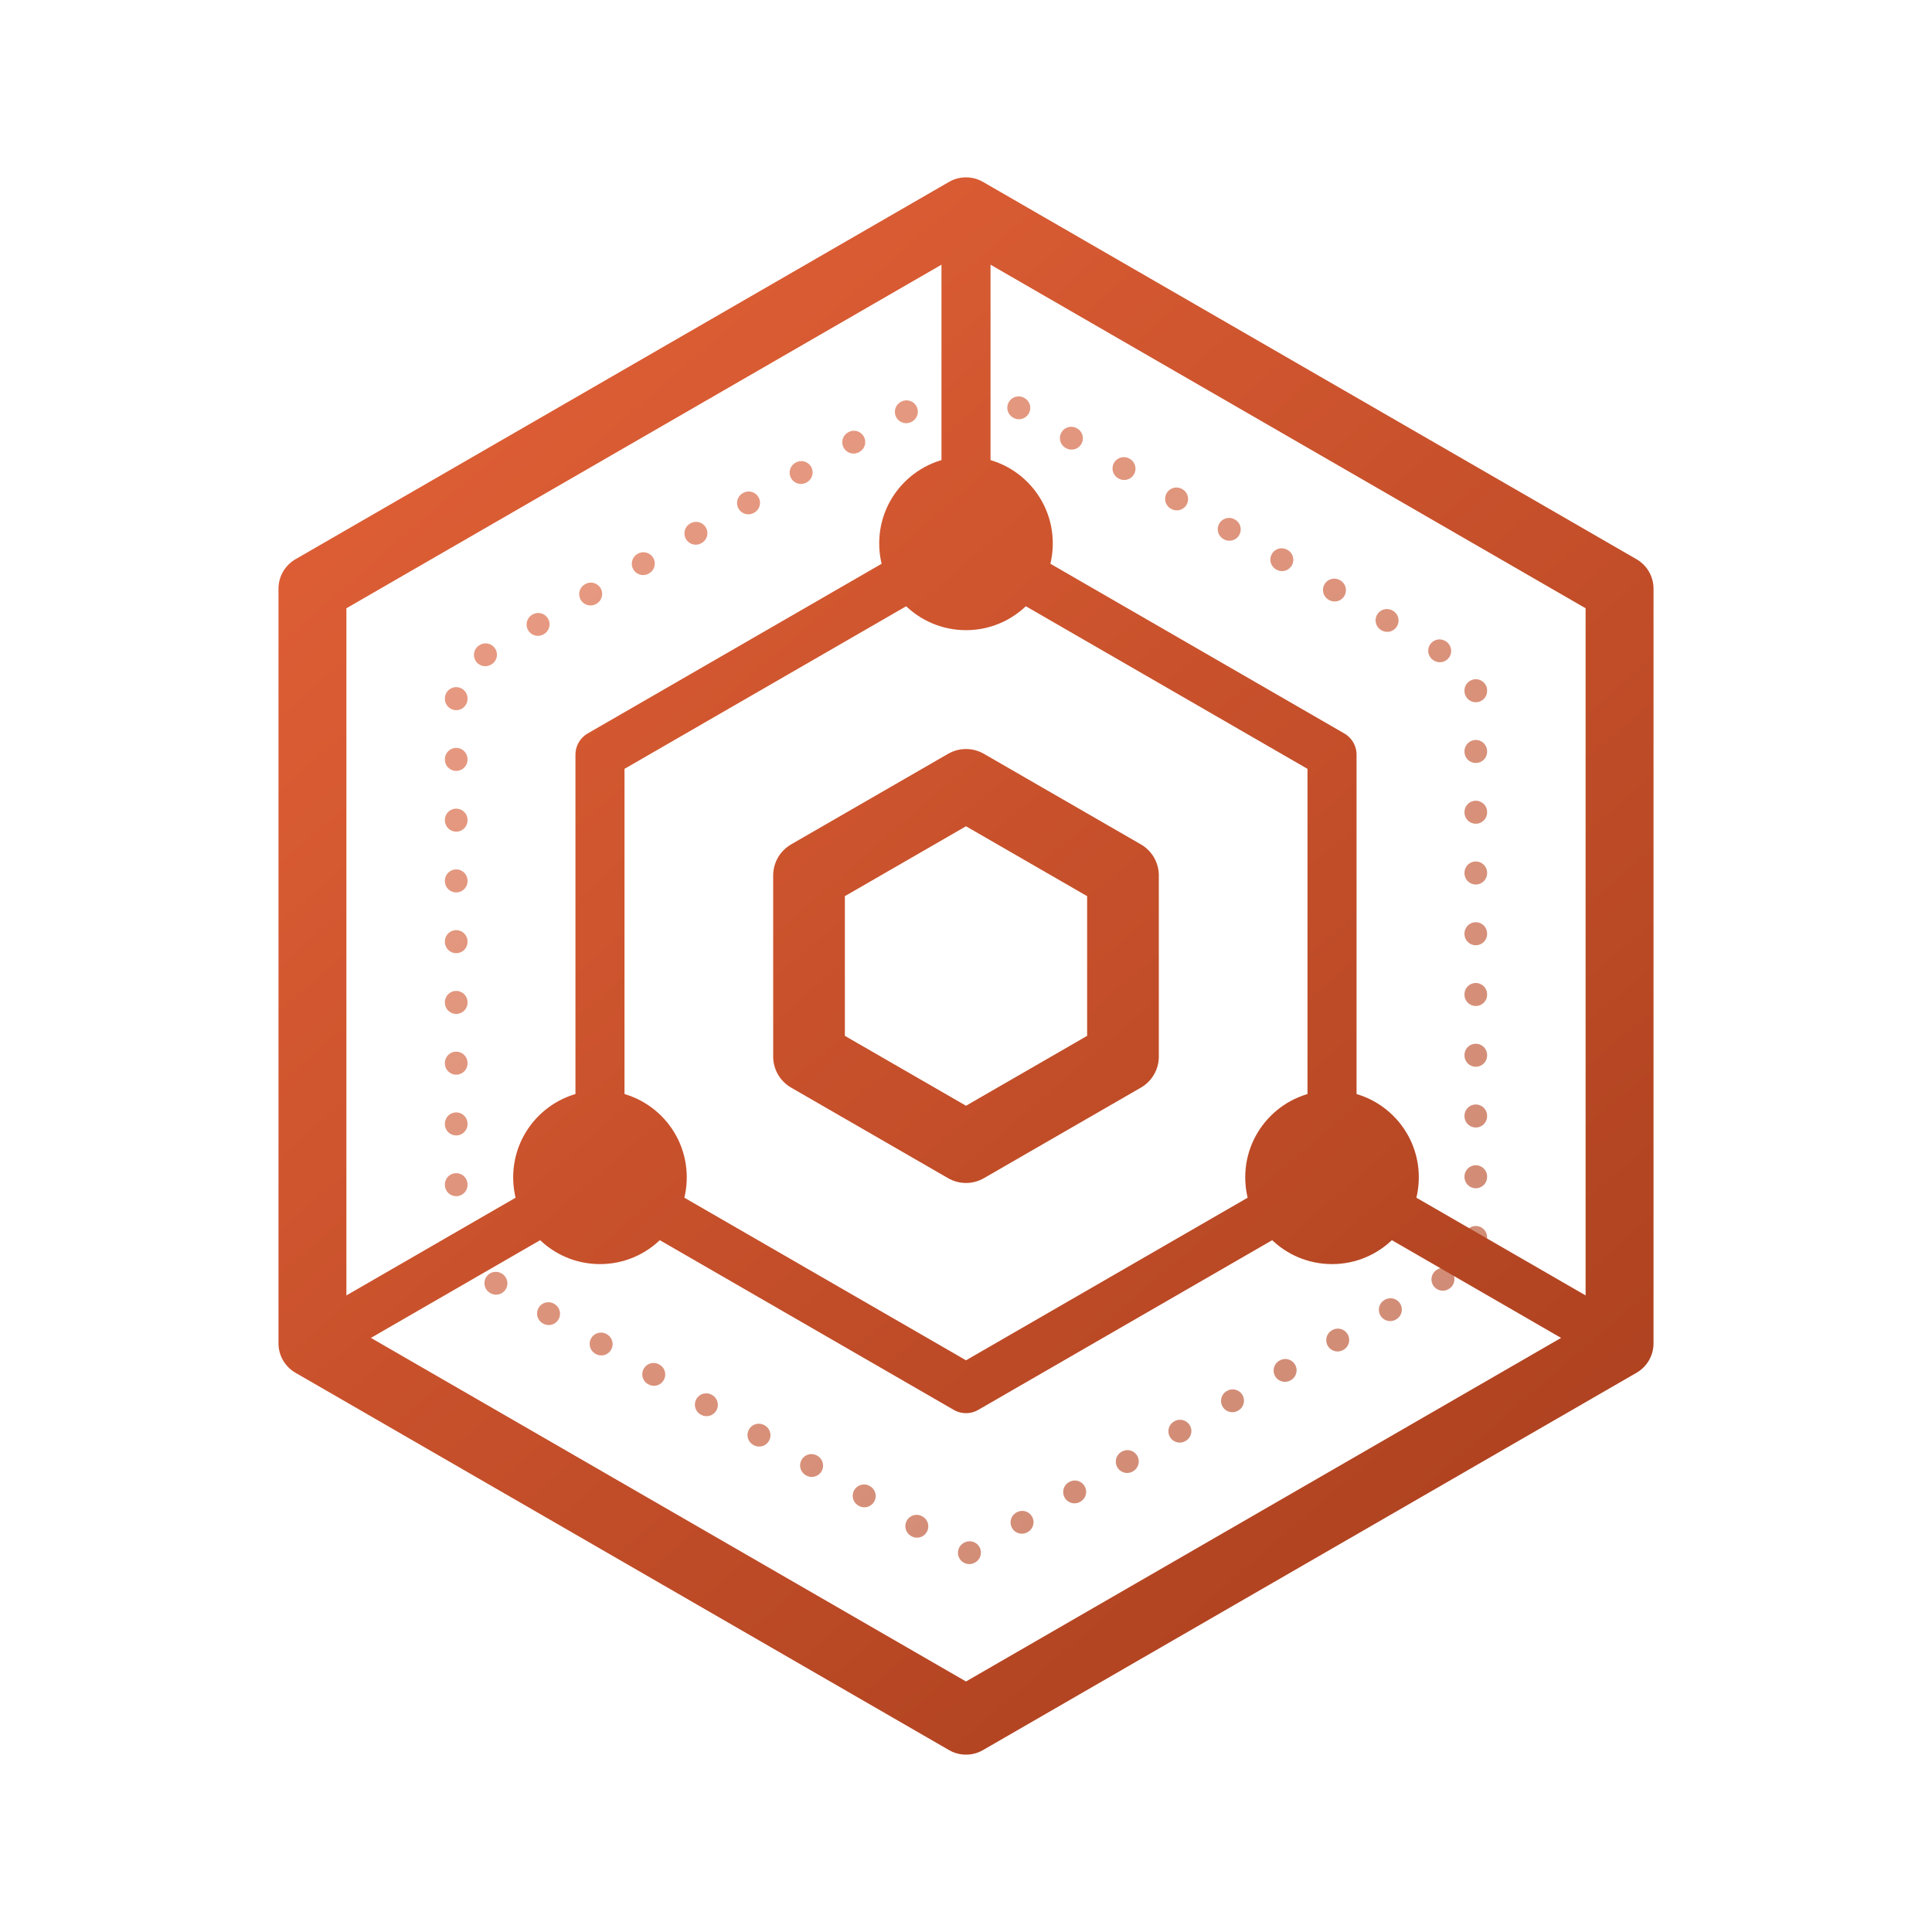
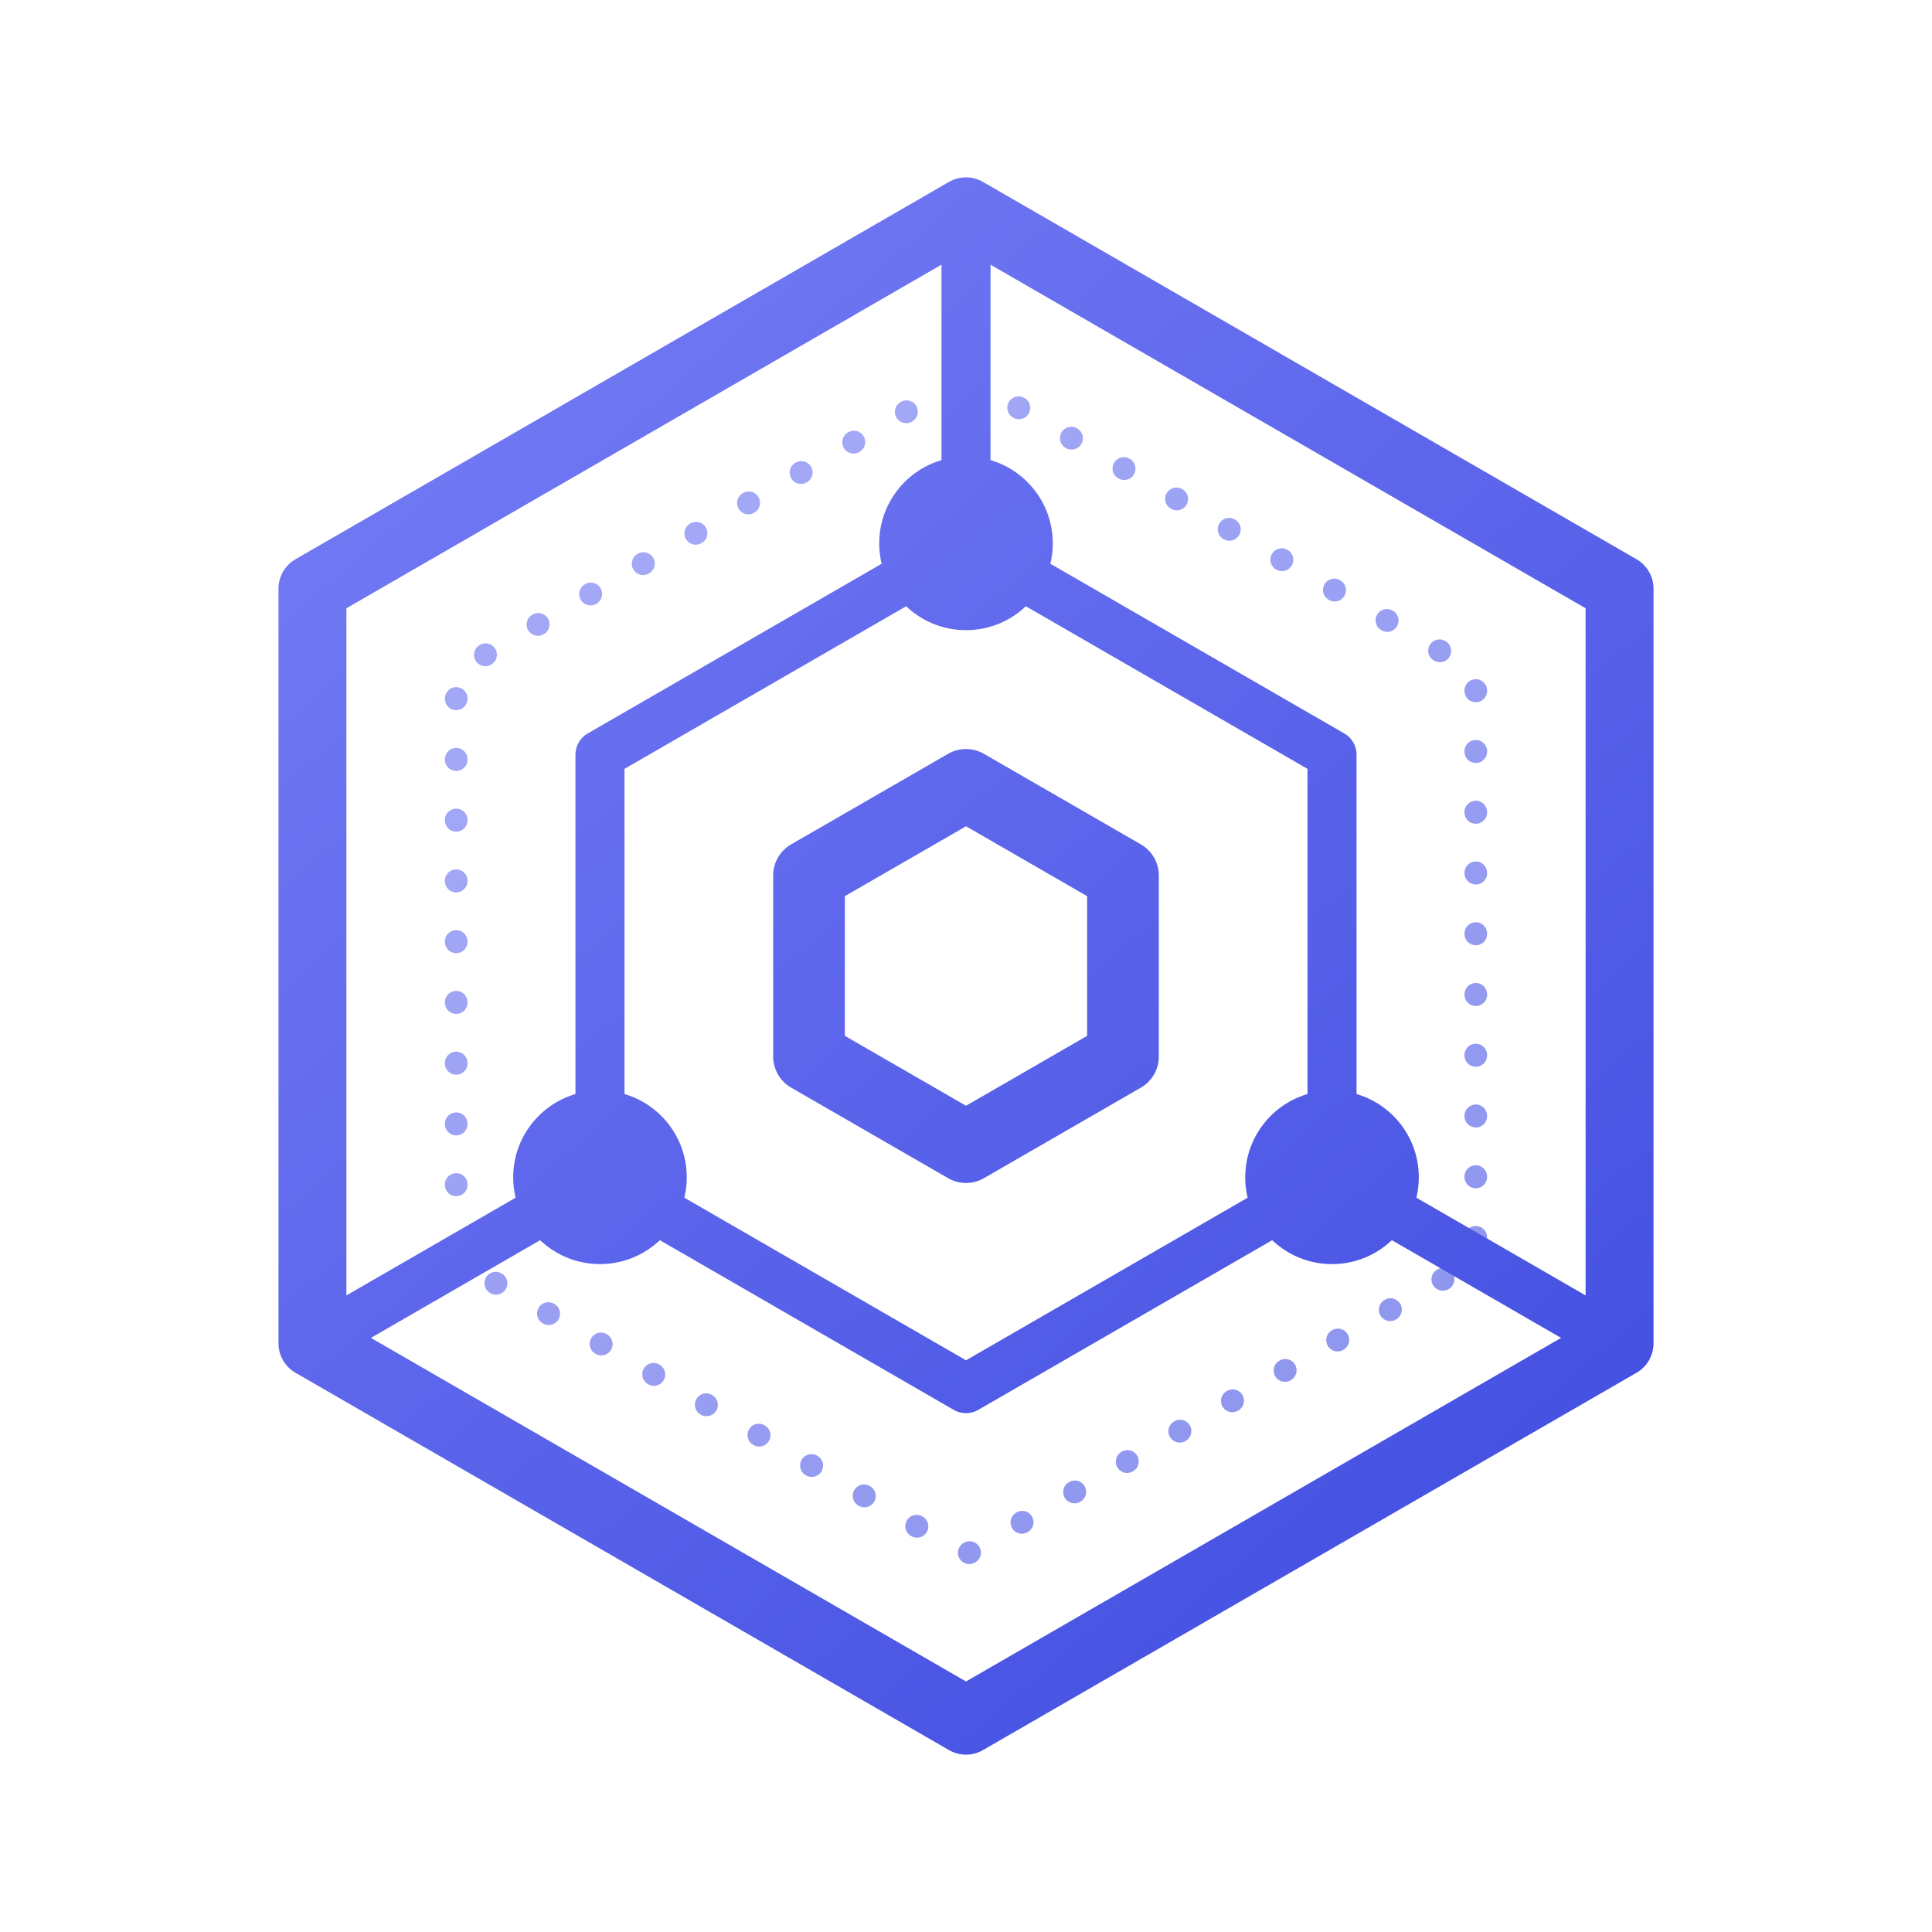
<svg xmlns="http://www.w3.org/2000/svg" viewBox="0 0 512 512" role="img" aria-label="Ontology Atlas">
  <defs>
    <linearGradient id="atlasMark" gradientUnits="userSpaceOnUse" x1="82.8" y1="56" x2="429.2" y2="456">
-       <stop offset="0" stop-color="#E46238" />
-       <stop offset="1" stop-color="#A83E1D" />
+       <stop offset="0" stop-color="#787EF6" />
+       <stop offset="1" stop-color="#3E4BDF" />
    </linearGradient>
  </defs>
  <g fill="none" stroke="url(#atlasMark)" stroke-linejoin="round" stroke-linecap="round">
    <path d="M 256 56 L 429.2 156 L 429.2 356 L 256 456 L 82.8 356 L 82.8 156 Z" stroke-width="18" />
    <path d="M 256 100 L 391.1 178 L 391.1 334 L 256 412 L 120.9 334 L 120.9 178 Z" stroke-width="6" stroke-dasharray="0.1 16" stroke-opacity="0.62" />
    <path d="M 256 144 L 353 200 L 353 312 L 256 368 L 159 312 L 159 200 Z" stroke-width="13" />
    <path d="M 256 208 L 297.6 232 L 297.6 280 L 256 304 L 214.4 280 L 214.4 232 Z" stroke-width="19" />
    <line x1="256" y1="56" x2="256" y2="144" stroke-width="13" />
    <line x1="429.2" y1="356" x2="353" y2="312" stroke-width="13" />
    <line x1="82.8" y1="356" x2="159" y2="312" stroke-width="13" />
  </g>
  <g fill="url(#atlasMark)">
    <circle cx="256" cy="144" r="23" />
    <circle cx="353" cy="312" r="23" />
    <circle cx="159" cy="312" r="23" />
  </g>
</svg>
